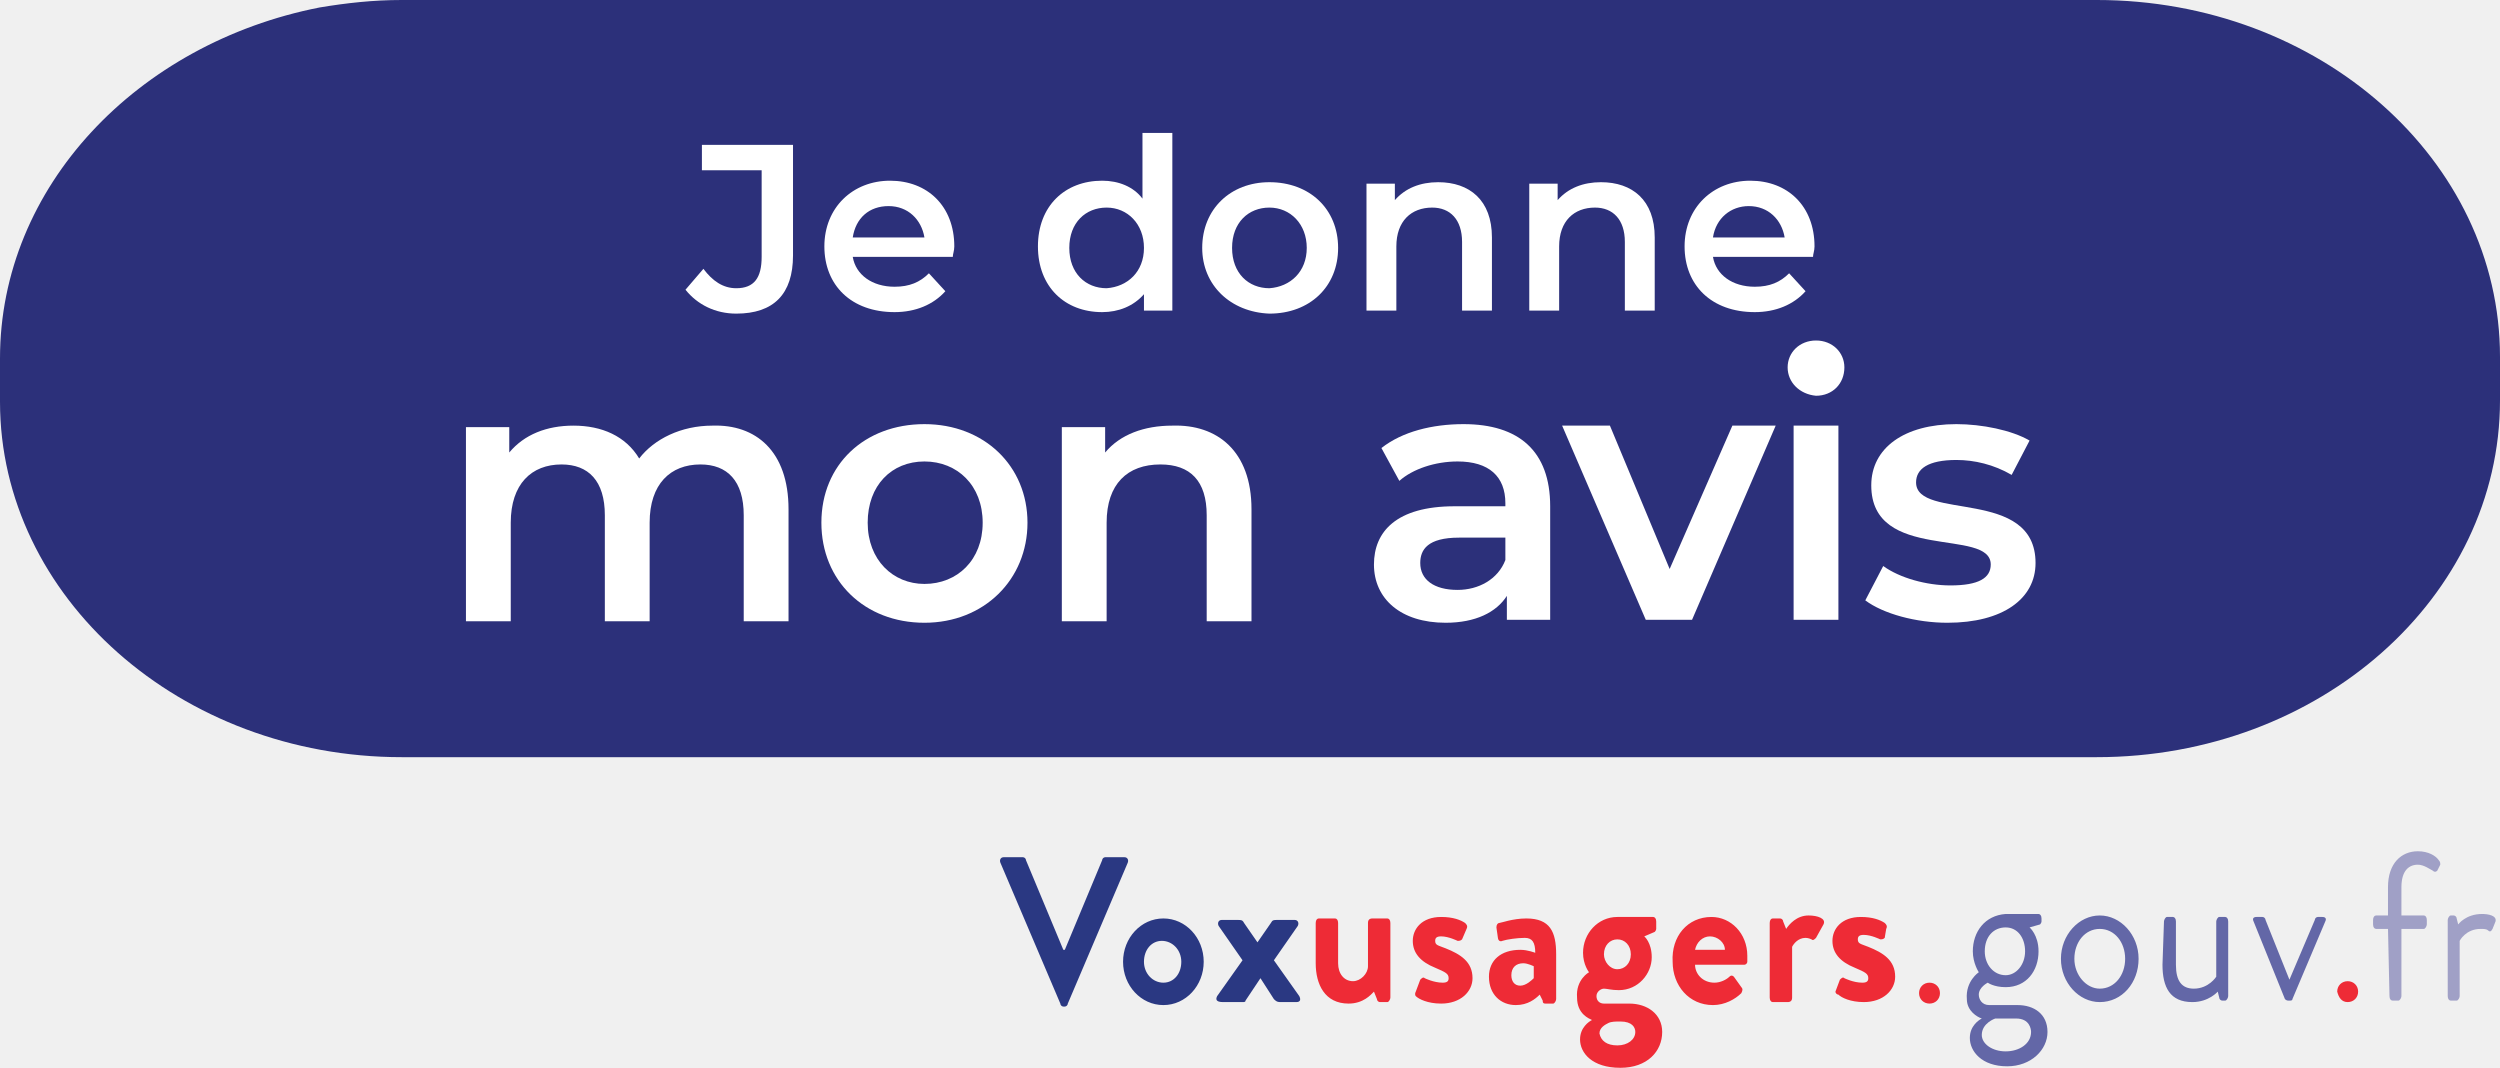
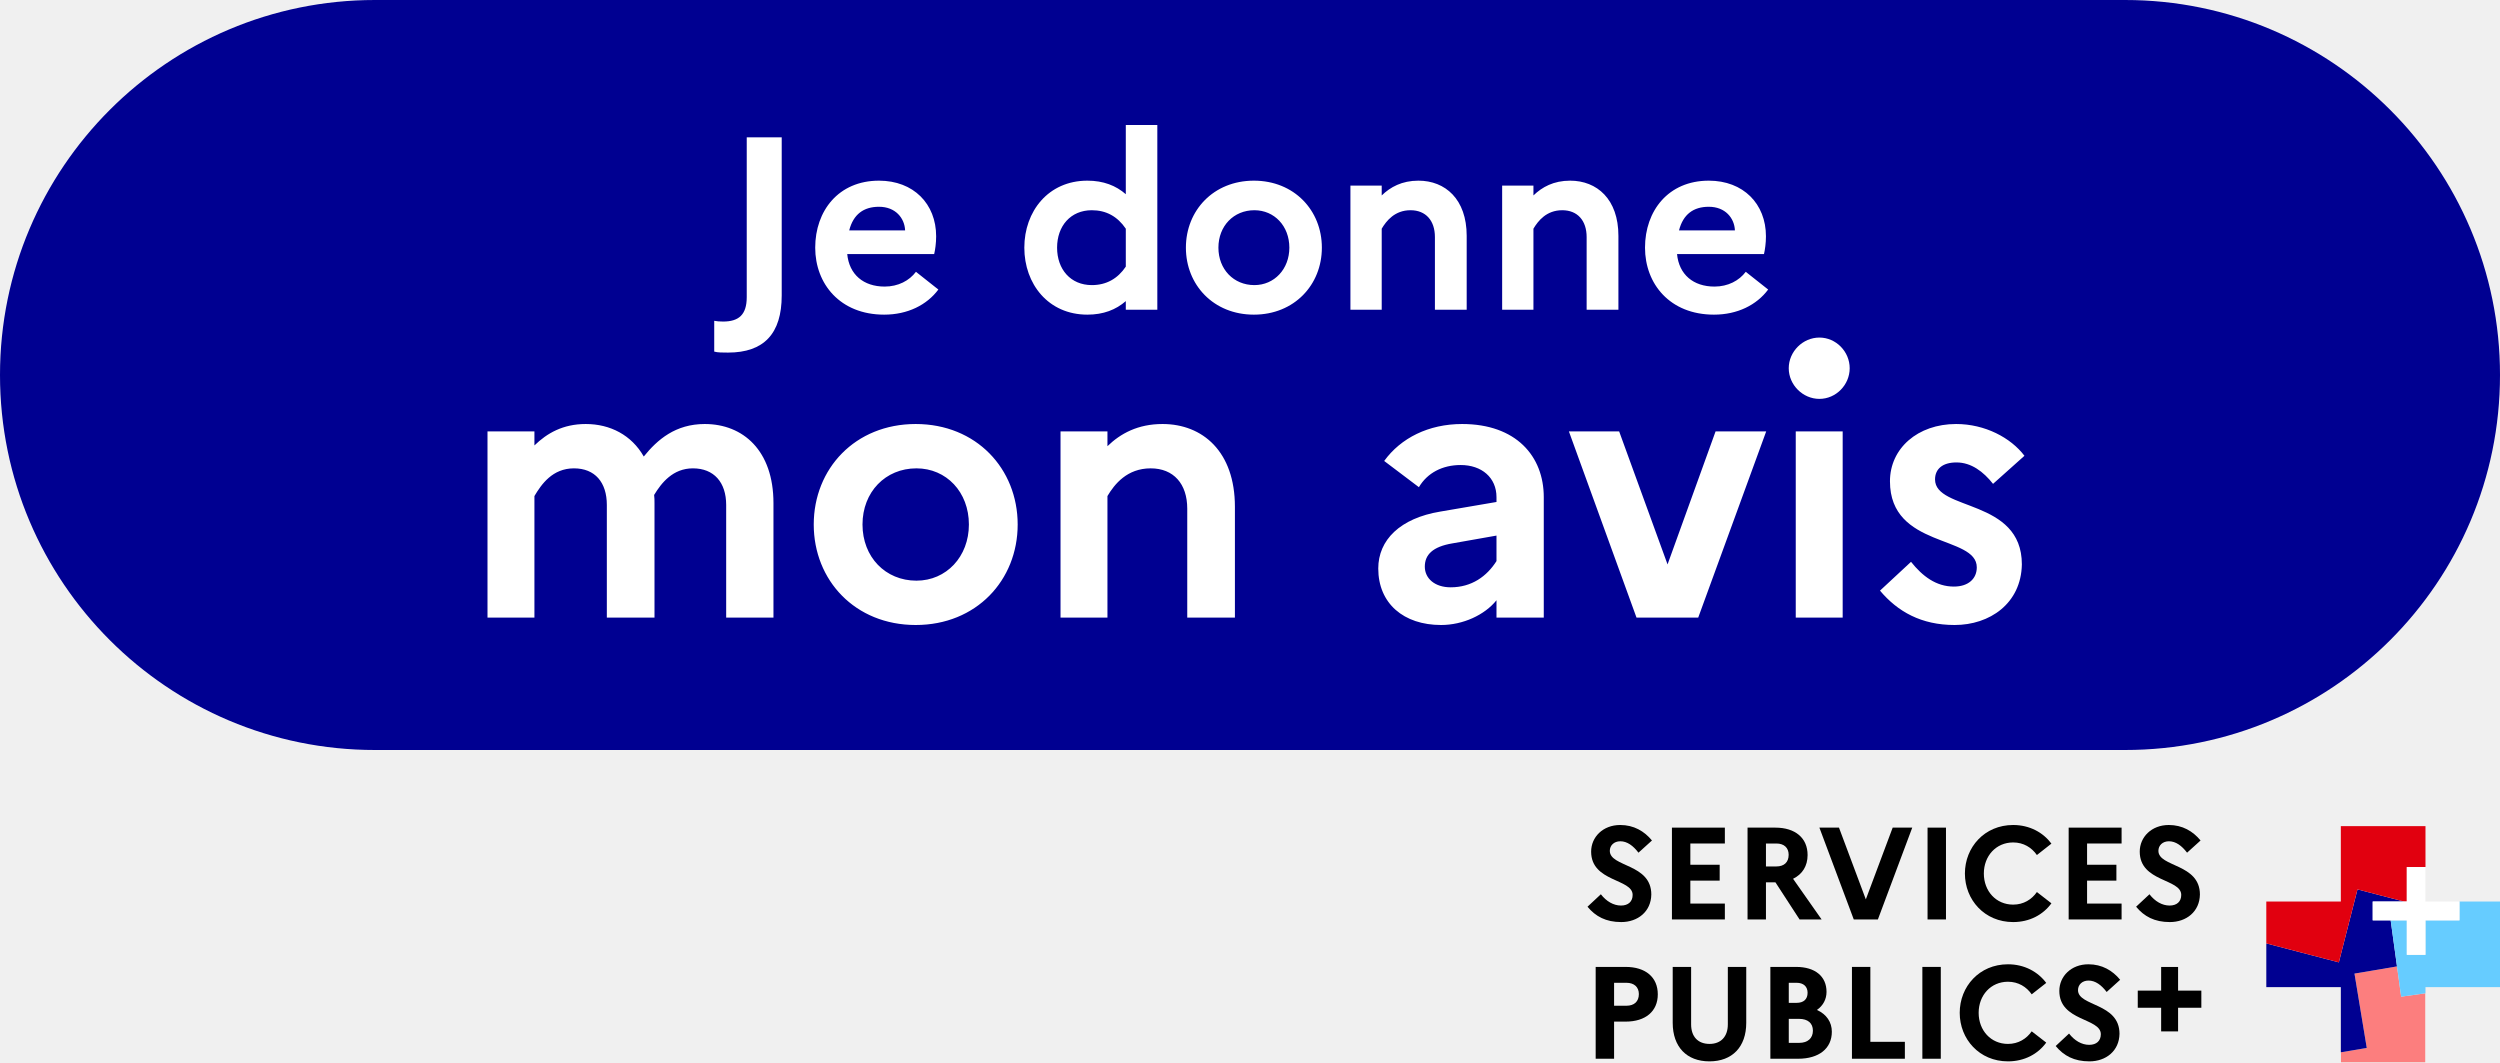
- <svg xmlns="http://www.w3.org/2000/svg" version="1.1" id="Calque_1" x="0px" y="0px" viewBox="0 0 200 85.424" xml:space="preserve" width="200" height="85.424">
-   <defs id="defs59" />
-   <style type="text/css" id="style2">
- 	.st0{fill:#A0A0C6;}
- 	.st1{fill:#EE2B36;}
- 	.st2{fill:#6367A7;}
- 	.st3{fill:#2A3882;}
- 	.st4{fill:#2C307A;}
- 	.st5{fill:#FFFFFF;}
- </style>
-   <g id="g54" transform="matrix(1.194743,0,0,1.194743,-5.734767,-21.74433)" style="stroke-width:0.837">
-     <g id="g16" style="stroke-width:0.837">
-       <path class="st0" d="m 164.7,80.4 h -0.8 c -0.1,0 -0.2,-0.1 -0.2,-0.3 v -0.3 c 0,-0.2 0.1,-0.3 0.2,-0.3 h 0.8 v -1.9 c 0,-1.6 0.9,-2.4 2,-2.4 0.7,0 1.2,0.3 1.4,0.6 0.1,0.1 0.1,0.2 0.1,0.3 l -0.2,0.4 c -0.1,0.1 -0.2,0.1 -0.3,0 -0.2,-0.1 -0.6,-0.4 -1,-0.4 -0.6,0 -1.1,0.4 -1.1,1.5 v 1.9 h 1.5 c 0.1,0 0.2,0.1 0.2,0.3 v 0.3 c 0,0.1 -0.1,0.3 -0.2,0.3 h -1.5 v 4.5 c 0,0.1 -0.1,0.3 -0.2,0.3 H 165 c -0.1,0 -0.2,-0.1 -0.2,-0.3 l -0.1,-4.5 m 4,-0.6 c 0,-0.1 0.1,-0.3 0.2,-0.3 h 0.2 c 0.1,0 0.2,0.1 0.2,0.2 l 0.1,0.4 c 0,0 0.5,-0.7 1.6,-0.7 0.4,0 1,0.1 0.9,0.5 l -0.2,0.5 c -0.1,0.2 -0.2,0.2 -0.3,0.1 -0.1,-0.1 -0.3,-0.1 -0.5,-0.1 -1,0 -1.4,0.8 -1.4,0.8 v 3.7 c 0,0.1 -0.1,0.3 -0.2,0.3 h -0.4 c -0.1,0 -0.2,-0.1 -0.2,-0.3 v -5.1" id="path6" style="fill:#a0a0c6;stroke-width:0.837" />
-       <path class="st1" d="m 134,85.4 c 0.4,0 0.7,-0.3 0.7,-0.7 0,-0.4 -0.3,-0.7 -0.7,-0.7 -0.4,0 -0.7,0.3 -0.7,0.7 0,0.4 0.3,0.7 0.7,0.7 m 28,-0.1 c 0.4,0 0.7,-0.3 0.7,-0.7 0,-0.4 -0.3,-0.7 -0.7,-0.7 -0.4,0 -0.7,0.3 -0.7,0.7 0.1,0.4 0.3,0.7 0.7,0.7" id="path8" style="fill:#ee2b36;stroke-width:0.837" />
-       <path class="st2" d="m 140.4,81.9 c 0,-0.9 -0.5,-1.6 -1.3,-1.6 -0.8,0 -1.4,0.6 -1.4,1.6 0,0.9 0.6,1.6 1.4,1.6 0.7,0 1.3,-0.7 1.3,-1.6 z m -1.3,6.7 c 0.9,0 1.7,-0.5 1.7,-1.3 0,-0.2 -0.1,-0.9 -1,-0.9 h -1.4 c 0,0 -0.9,0.3 -0.9,1.1 0,0.6 0.7,1.1 1.6,1.1 z m -1.8,-5.3 c 0,0 -0.4,-0.6 -0.4,-1.4 0,-1.3 0.8,-2.4 2.2,-2.5 h 2.2 c 0.1,0 0.2,0.1 0.2,0.3 v 0.2 c 0,0.1 -0.1,0.2 -0.1,0.2 l -0.7,0.2 c 0,0 0.6,0.5 0.6,1.6 0,1.3 -0.8,2.4 -2.2,2.4 -0.8,0 -1.2,-0.3 -1.2,-0.3 0,0 -0.6,0.3 -0.6,0.8 0,0.3 0.2,0.7 0.7,0.7 h 1.9 c 1.1,0 2,0.6 2,1.8 0,1.2 -1.1,2.3 -2.7,2.3 -1.7,0 -2.5,-1 -2.5,-1.9 0,-0.8 0.6,-1.2 0.8,-1.3 v 0 c -0.3,-0.1 -1,-0.5 -1,-1.3 -0.1,-1.2 0.8,-1.8 0.8,-1.8 m 8.1,1.1 c 1,0 1.7,-0.9 1.7,-2 0,-1.1 -0.7,-2 -1.7,-2 -1,0 -1.7,0.9 -1.7,2 0,1.1 0.8,2 1.7,2 z m 0,-4.9 c 1.4,0 2.6,1.3 2.6,2.9 0,1.6 -1.1,2.9 -2.6,2.9 -1.4,0 -2.6,-1.3 -2.6,-2.9 0,-1.6 1.2,-2.9 2.6,-2.9 m 4.3,0.4 c 0,-0.1 0.1,-0.3 0.2,-0.3 h 0.4 c 0.1,0 0.2,0.1 0.2,0.3 v 2.9 c 0,1.1 0.4,1.6 1.2,1.6 1,0 1.5,-0.8 1.5,-0.8 v -3.7 c 0,-0.1 0.1,-0.3 0.2,-0.3 h 0.4 c 0.1,0 0.2,0.1 0.2,0.3 v 5 c 0,0.1 -0.1,0.3 -0.2,0.3 h -0.2 c -0.1,0 -0.2,-0.1 -0.2,-0.2 l -0.1,-0.4 c 0,0 -0.6,0.7 -1.7,0.7 -1.5,0 -2,-1 -2,-2.5 l 0.1,-2.9 m 6,0 c -0.1,-0.2 0,-0.3 0.2,-0.3 h 0.4 c 0.1,0 0.2,0.1 0.2,0.2 l 1.6,4 v 0 l 1.7,-4 c 0,-0.1 0.1,-0.2 0.2,-0.2 h 0.3 c 0.2,0 0.3,0.1 0.2,0.3 l -2.2,5.2 c 0,0.1 -0.1,0.1 -0.2,0.1 H 158 c -0.1,0 -0.2,-0.1 -0.2,-0.1 l -2.1,-5.2" id="path10" style="fill:#6367a7;stroke-width:0.837" />
-       <path class="st3" d="m 71.8,76 c -0.1,-0.2 0,-0.4 0.2,-0.4 h 1.3 c 0.1,0 0.2,0.1 0.2,0.2 l 2.5,6 h 0.1 l 2.5,-6 c 0,-0.1 0.1,-0.2 0.2,-0.2 h 1.3 c 0.2,0 0.3,0.2 0.2,0.4 l -4,9.4 c 0,0.1 -0.1,0.2 -0.2,0.2 H 76 c -0.1,0 -0.2,-0.1 -0.2,-0.2 l -4,-9.4 m 10.9,8 c 0.7,0 1.2,-0.6 1.2,-1.4 0,-0.8 -0.6,-1.4 -1.3,-1.4 -0.7,0 -1.2,0.6 -1.2,1.4 0,0.8 0.6,1.4 1.3,1.4 z m 0,-4.3 c 1.5,0 2.7,1.3 2.7,2.9 0,1.6 -1.2,2.9 -2.7,2.9 -1.5,0 -2.7,-1.3 -2.7,-2.9 0,-1.6 1.2,-2.9 2.7,-2.9 m 3.6,5.2 1.7,-2.4 -1.6,-2.3 c -0.1,-0.2 0,-0.4 0.2,-0.4 h 1.1 c 0.2,0 0.3,0 0.4,0.2 l 0.9,1.3 v 0 L 89.9,80 c 0.1,-0.2 0.2,-0.2 0.4,-0.2 h 1.2 c 0.2,0 0.3,0.2 0.2,0.4 l -1.6,2.3 1.7,2.4 c 0.1,0.2 0.1,0.4 -0.2,0.4 h -1.1 c -0.2,0 -0.3,-0.1 -0.4,-0.2 l -0.9,-1.4 v 0 l -1,1.5 c 0,0.1 -0.1,0.1 -0.2,0.1 h -1.3 c -0.5,0 -0.5,-0.2 -0.4,-0.4" id="path12" style="fill:#2a3882;stroke-width:0.837" />
-       <path class="st1" d="m 92.9,80 c 0,-0.2 0.1,-0.3 0.2,-0.3 h 1.1 c 0.1,0 0.2,0.1 0.2,0.3 v 2.7 c 0,0.7 0.4,1.2 1,1.2 0.5,0 1,-0.5 1,-1 V 80 c 0,-0.2 0.1,-0.3 0.3,-0.3 h 1 c 0.1,0 0.2,0.1 0.2,0.3 v 5 c 0,0.1 -0.1,0.3 -0.2,0.3 H 97.2 C 97.1,85.3 97,85.2 97,85.1 l -0.2,-0.5 c -0.2,0.2 -0.7,0.8 -1.7,0.8 -1.6,0 -2.2,-1.3 -2.2,-2.7 V 80 m 6.7,4.6 0.3,-0.8 c 0.1,-0.1 0.2,-0.2 0.3,-0.1 0,0 0.6,0.3 1.2,0.3 0.3,0 0.4,-0.1 0.4,-0.3 0,-0.3 -0.2,-0.4 -0.9,-0.7 -1,-0.4 -1.5,-1 -1.5,-1.8 0,-0.8 0.6,-1.6 1.9,-1.6 0.8,0 1.3,0.2 1.6,0.4 0.1,0.1 0.2,0.2 0.1,0.4 l -0.3,0.7 c -0.1,0.1 -0.2,0.1 -0.3,0.1 0,0 -0.6,-0.3 -1.1,-0.3 -0.3,0 -0.4,0.1 -0.4,0.3 0,0.3 0.2,0.3 0.7,0.5 1,0.4 1.8,0.9 1.8,2 0,0.9 -0.8,1.7 -2.1,1.7 -0.9,0 -1.5,-0.3 -1.7,-0.5 0,0 -0.1,-0.1 0,-0.3 m 7,-0.4 c 0.4,0 0.8,-0.4 0.9,-0.5 v -0.8 c 0,0 -0.4,-0.2 -0.7,-0.2 -0.5,0 -0.8,0.3 -0.8,0.8 0,0.4 0.2,0.7 0.6,0.7 z m 0,-2.4 c 0.5,0 1,0.2 1,0.2 0,-0.7 -0.2,-1 -0.7,-1 -0.5,0 -1.2,0.1 -1.5,0.2 -0.2,0.1 -0.3,-0.1 -0.3,-0.2 L 105,80.3 c 0,-0.2 0.1,-0.3 0.2,-0.3 0.1,0 0.9,-0.3 1.8,-0.3 1.6,0 2,0.9 2,2.4 v 3 c 0,0.1 -0.1,0.3 -0.2,0.3 h -0.5 c -0.1,0 -0.2,0 -0.2,-0.2 l -0.2,-0.4 c -0.3,0.3 -0.8,0.7 -1.6,0.7 -1,0 -1.8,-0.7 -1.8,-1.9 0,-1.1 0.8,-1.8 2.1,-1.8 m 6.5,1.3 c 0.5,0 0.9,-0.4 0.9,-1 0,-0.6 -0.4,-1 -0.9,-1 -0.5,0 -0.9,0.4 -0.9,1 0,0.5 0.4,1 0.9,1 z m 0,5.1 c 0.7,0 1.2,-0.4 1.2,-0.9 0,-0.3 -0.2,-0.7 -1,-0.7 -0.3,0 -0.6,0 -0.8,0.1 -0.2,0.1 -0.6,0.3 -0.6,0.7 0.1,0.5 0.5,0.8 1.2,0.8 z m -1.9,-4.9 c 0,0 -0.4,-0.5 -0.4,-1.3 0,-1.3 1,-2.4 2.3,-2.4 h 2.4 c 0.1,0 0.2,0.1 0.2,0.3 v 0.5 c 0,0.1 -0.1,0.2 -0.1,0.2 l -0.7,0.3 c 0,0 0.5,0.4 0.5,1.4 0,1.1 -0.9,2.2 -2.2,2.2 -0.5,0 -0.8,-0.1 -1,-0.1 -0.2,0 -0.5,0.2 -0.5,0.5 0,0.3 0.2,0.5 0.5,0.5 h 1.7 c 1.2,0 2.2,0.7 2.2,1.9 0,1.3 -1,2.4 -2.8,2.4 -1.9,0 -2.7,-1 -2.7,-1.9 0,-0.8 0.6,-1.2 0.8,-1.3 v 0 c -0.2,-0.1 -1,-0.4 -1,-1.5 -0.1,-1.2 0.8,-1.7 0.8,-1.7 m 9.1,-1.5 c 0,-0.5 -0.5,-0.9 -1,-0.9 -0.5,0 -0.9,0.4 -1,0.9 z m -0.9,-2.2 c 1.3,0 2.4,1.1 2.4,2.6 0,0.1 0,0.3 0,0.4 0,0.1 -0.1,0.2 -0.2,0.2 h -3.3 c 0,0.6 0.5,1.2 1.3,1.2 0.4,0 0.8,-0.2 1,-0.4 0.1,-0.1 0.2,-0.1 0.3,0 l 0.5,0.7 c 0.1,0.1 0.1,0.2 0,0.4 -0.4,0.4 -1.1,0.8 -1.9,0.8 -1.6,0 -2.7,-1.3 -2.7,-2.9 -0.1,-1.7 1,-3 2.6,-3 m 3.9,0.4 c 0,-0.2 0.1,-0.3 0.2,-0.3 h 0.5 c 0.1,0 0.2,0.1 0.2,0.2 l 0.2,0.5 c 0.2,-0.3 0.7,-0.9 1.5,-0.9 0.6,0 1.2,0.2 1,0.6 l -0.5,0.9 c -0.1,0.1 -0.2,0.2 -0.3,0.1 0,0 -0.2,-0.1 -0.4,-0.1 -0.5,0 -0.8,0.4 -0.9,0.6 V 85 c 0,0.2 -0.1,0.3 -0.3,0.3 h -1 c -0.1,0 -0.2,-0.1 -0.2,-0.3 v -5 m 4.4,4.6 0.3,-0.8 c 0.1,-0.1 0.2,-0.2 0.3,-0.1 0,0 0.6,0.3 1.2,0.3 0.3,0 0.4,-0.1 0.4,-0.3 0,-0.3 -0.2,-0.4 -0.9,-0.7 -1,-0.4 -1.5,-1 -1.5,-1.8 0,-0.8 0.6,-1.6 1.9,-1.6 0.8,0 1.3,0.2 1.6,0.4 0.1,0.1 0.2,0.2 0.1,0.4 L 131,81 c -0.1,0.1 -0.2,0.1 -0.3,0.1 0,0 -0.6,-0.3 -1.1,-0.3 -0.3,0 -0.4,0.1 -0.4,0.3 0,0.3 0.2,0.3 0.7,0.5 1,0.4 1.8,0.9 1.8,2 0,0.9 -0.8,1.7 -2.1,1.7 -0.9,0 -1.5,-0.3 -1.7,-0.5 -0.1,0 -0.2,-0.1 -0.2,-0.2" id="path14" style="fill:#ee2b36;stroke-width:0.837" />
-     </g>
-     <path class="st4" d="m 31.7,68.9 h 113.5 c 14.9,0 27,-10.7 27,-23.9 v -2.9 c 0,-13.2 -12.1,-23.9 -27,-23.9 H 35.9 31.7 c -1.9,0 -3.7,0.2 -5.5,0.5 C 14,21.1 4.8,30.7 4.8,42.2 v 2.9 c 0,13.1 12.1,23.8 26.9,23.8 z" id="path18" style="fill:#2c307a;stroke-width:0.837" />
-     <g id="g52" style="stroke-width:0.837">
-       <g id="g34" style="stroke-width:0.837">
-         <path class="st5" d="m 50.7,37.6 1.2,-1.4 c 0.6,0.8 1.3,1.3 2.2,1.3 1.2,0 1.7,-0.7 1.7,-2.1 v -5.8 h -4 v -1.7 h 6.1 v 7.4 c 0,2.6 -1.3,3.9 -3.8,3.9 -1.4,0 -2.6,-0.6 -3.4,-1.6 z" id="path20" style="fill:#ffffff;stroke-width:0.837" />
-         <path class="st5" d="m 68.6,35.4 h -6.7 c 0.2,1.2 1.3,2 2.8,2 1,0 1.7,-0.3 2.3,-0.9 l 1.1,1.2 c -0.8,0.9 -2,1.4 -3.4,1.4 -2.9,0 -4.7,-1.8 -4.7,-4.4 0,-2.6 1.9,-4.4 4.4,-4.4 2.5,0 4.3,1.7 4.3,4.4 0,0.3 -0.1,0.5 -0.1,0.7 z m -6.7,-1.3 h 4.8 C 66.5,32.9 65.6,32 64.3,32 63,32 62.1,32.8 61.9,34.1 Z" id="path22" style="fill:#ffffff;stroke-width:0.837" />
-         <path class="st5" d="M 83.3,27.2 V 39 h -1.9 v -1.1 c -0.7,0.8 -1.7,1.2 -2.8,1.2 -2.5,0 -4.3,-1.7 -4.3,-4.4 0,-2.7 1.8,-4.4 4.3,-4.4 1.1,0 2.1,0.4 2.7,1.2 v -4.4 h 2 z m -1.9,7.6 c 0,-1.6 -1.1,-2.7 -2.5,-2.7 -1.4,0 -2.5,1 -2.5,2.7 0,1.7 1.1,2.7 2.5,2.7 1.4,-0.1 2.5,-1.1 2.5,-2.7 z" id="path24" style="fill:#ffffff;stroke-width:0.837" />
-         <path class="st5" d="m 85.3,34.8 c 0,-2.6 1.9,-4.4 4.5,-4.4 2.7,0 4.6,1.8 4.6,4.4 0,2.6 -1.9,4.4 -4.6,4.4 -2.6,-0.1 -4.5,-1.9 -4.5,-4.4 z m 7,0 c 0,-1.6 -1.1,-2.7 -2.5,-2.7 -1.4,0 -2.5,1 -2.5,2.7 0,1.7 1.1,2.7 2.5,2.7 1.4,-0.1 2.5,-1.1 2.5,-2.7 z" id="path26" style="fill:#ffffff;stroke-width:0.837" />
-         <path class="st5" d="M 104.7,34.1 V 39 h -2 v -4.6 c 0,-1.5 -0.8,-2.3 -2,-2.3 -1.4,0 -2.4,0.9 -2.4,2.6 V 39 h -2 v -8.5 h 1.9 v 1.1 c 0.7,-0.8 1.7,-1.2 2.9,-1.2 2.1,0 3.6,1.2 3.6,3.7 z" id="path28" style="fill:#ffffff;stroke-width:0.837" />
-         <path class="st5" d="M 115.6,34.1 V 39 h -2 v -4.6 c 0,-1.5 -0.8,-2.3 -2,-2.3 -1.4,0 -2.4,0.9 -2.4,2.6 V 39 h -2 v -8.5 h 1.9 v 1.1 c 0.7,-0.8 1.7,-1.2 2.9,-1.2 2.1,0 3.6,1.2 3.6,3.7 z" id="path30" style="fill:#ffffff;stroke-width:0.837" />
-         <path class="st5" d="m 126.2,35.4 h -6.7 c 0.2,1.2 1.3,2 2.8,2 1,0 1.7,-0.3 2.3,-0.9 l 1.1,1.2 c -0.8,0.9 -2,1.4 -3.4,1.4 -2.9,0 -4.7,-1.8 -4.7,-4.4 0,-2.6 1.9,-4.4 4.4,-4.4 2.5,0 4.3,1.7 4.3,4.4 0,0.3 -0.1,0.5 -0.1,0.7 z m -6.7,-1.3 h 4.8 c -0.2,-1.2 -1.1,-2.1 -2.4,-2.1 -1.2,0 -2.2,0.8 -2.4,2.1 z" id="path32" style="fill:#ffffff;stroke-width:0.837" />
+ <svg xmlns="http://www.w3.org/2000/svg" xmlns:xlink="http://www.w3.org/1999/xlink" width="200px" height="85px" viewBox="0 0 200 85" version="1.1">
+   <defs>
+     <polygon id="path-1" points="0 7.687 6.771 7.687 6.771 -6.92542108e-15 0 -6.92542108e-15" />
+   </defs>
+   <g id="V1a" stroke="none" stroke-width="1" fill="none" fill-rule="evenodd">
+     <g id="Group">
+       <rect id="Rectangle" fill="#000091" x="0" y="0" width="200" height="60" rx="30" />
+       <g id="jmda" transform="translate(39, 10)" fill="#FFFFFF" fill-rule="nonzero">
+         <path d="M3.754,39.409 L3.754,29.685 C4.315,28.739 5.202,27.468 6.916,27.468 C8.601,27.468 9.547,28.591 9.547,30.394 L9.547,39.409 L13.36,39.409 L13.36,30.246 C13.36,30.039 13.36,29.803 13.33,29.596 C13.921,28.621 14.837,27.468 16.433,27.468 C18.118,27.468 19.094,28.591 19.094,30.394 L19.094,39.409 L22.877,39.409 L22.877,30.246 C22.877,26.049 20.453,23.921 17.379,23.921 C15.044,23.921 13.596,25.163 12.502,26.522 C11.527,24.808 9.813,23.921 7.862,23.921 C6.03,23.921 4.759,24.66 3.754,25.635 L3.754,24.512 L0,24.512 L0,39.409 L3.754,39.409 Z M34.256,40 C39.103,40 42.414,36.424 42.414,31.961 C42.414,27.498 39.103,23.921 34.256,23.921 C29.409,23.921 26.099,27.498 26.099,31.961 C26.099,36.424 29.409,40 34.256,40 Z M34.315,36.453 C31.833,36.453 30,34.562 30,31.961 C30,29.36 31.833,27.468 34.315,27.468 C36.709,27.468 38.512,29.36 38.512,31.961 C38.512,34.532 36.709,36.453 34.315,36.453 Z M49.596,39.409 L49.596,29.685 C50.158,28.739 51.163,27.468 53.054,27.468 C54.887,27.468 55.98,28.709 55.98,30.69 L55.98,39.409 L59.793,39.409 L59.793,30.542 C59.793,26.138 57.222,23.921 54,23.921 C52.02,23.921 50.631,24.69 49.596,25.695 L49.596,24.512 L45.842,24.512 L45.842,39.409 L49.596,39.409 Z M76.286,40 C78.03,40 79.773,39.202 80.719,38.02 L80.719,39.409 L84.502,39.409 L84.502,29.773 C84.502,26.493 82.286,23.921 77.97,23.921 C75.281,23.921 73.064,25.044 71.734,26.877 L74.512,28.975 C75.192,27.823 76.404,27.202 77.852,27.202 C79.537,27.202 80.719,28.207 80.719,29.773 L80.719,30.158 L76.227,30.926 C73.005,31.458 71.261,33.202 71.261,35.478 C71.261,38.286 73.3,40 76.286,40 Z M77.054,36.985 C75.783,36.985 74.985,36.276 74.985,35.33 C74.985,34.384 75.606,33.734 77.202,33.468 L80.719,32.847 L80.719,34.887 C79.951,36.099 78.739,36.985 77.054,36.985 Z M96.857,39.409 L102.296,24.512 L98.246,24.512 L94.404,35.153 L90.532,24.512 L86.512,24.512 L91.921,39.409 L96.857,39.409 Z M106.552,21.911 C107.882,21.911 108.975,20.788 108.975,19.458 C108.975,18.128 107.882,17.005 106.552,17.005 C105.222,17.005 104.099,18.128 104.099,19.458 C104.099,20.788 105.222,21.911 106.552,21.911 Z M108.414,39.409 L108.414,24.512 L104.66,24.512 L104.66,39.409 L108.414,39.409 Z M117.369,40 C120.177,40 122.69,38.286 122.749,35.153 C122.749,29.862 115.803,30.897 115.803,28.355 C115.803,27.527 116.394,26.995 117.517,26.995 C118.7,26.995 119.675,27.734 120.443,28.709 L122.956,26.463 C121.862,25.015 119.793,23.921 117.488,23.921 C114.414,23.921 112.197,25.872 112.197,28.502 C112.197,33.882 119.143,32.788 119.143,35.389 C119.143,36.276 118.493,36.926 117.31,36.926 C115.892,36.926 114.798,36.099 113.882,34.946 L111.399,37.251 C112.818,38.936 114.709,40 117.369,40 Z" id="Jedonnemonavis" />
+         <path d="M19.241,18.207 C22.118,18.207 23.537,16.69 23.537,13.635 L23.537,0.985 L20.739,0.985 L20.739,13.773 C20.739,15.192 20.089,15.724 18.847,15.724 C18.571,15.724 18.335,15.704 18.138,15.665 L18.138,18.128 C18.414,18.207 18.788,18.207 19.241,18.207 Z M31.734,15.172 C33.606,15.172 35.143,14.404 36.069,13.163 L34.276,11.744 C33.744,12.453 32.857,12.926 31.773,12.926 C30.079,12.926 28.936,11.961 28.778,10.325 L35.734,10.325 C35.813,9.99 35.892,9.458 35.892,8.906 C35.892,6.305 34.079,4.453 31.32,4.453 C28.069,4.453 26.217,6.877 26.217,9.813 C26.217,12.709 28.207,15.172 31.734,15.172 Z M33.409,8.433 L28.936,8.433 C29.271,7.133 30.099,6.542 31.32,6.542 C32.64,6.542 33.369,7.448 33.409,8.433 Z M47.99,15.172 C49.271,15.172 50.276,14.778 51.064,14.089 L51.064,14.778 L53.586,14.778 L53.586,0 L51.064,0 L51.064,5.537 C50.276,4.847 49.271,4.453 47.99,4.453 C44.857,4.453 42.946,6.916 42.946,9.813 C42.946,12.709 44.857,15.172 47.99,15.172 Z M48.345,12.808 C46.65,12.808 45.567,11.547 45.567,9.813 C45.567,8.079 46.65,6.818 48.345,6.818 C49.488,6.818 50.394,7.31 51.064,8.296 L51.064,11.33 C50.414,12.296 49.507,12.808 48.345,12.808 Z M61.31,15.172 C64.542,15.172 66.749,12.788 66.749,9.813 C66.749,6.837 64.542,4.453 61.31,4.453 C58.079,4.453 55.872,6.837 55.872,9.813 C55.872,12.788 58.079,15.172 61.31,15.172 Z M61.35,12.808 C59.695,12.808 58.473,11.547 58.473,9.813 C58.473,8.079 59.695,6.818 61.35,6.818 C62.946,6.818 64.148,8.079 64.148,9.813 C64.148,11.527 62.946,12.808 61.35,12.808 Z M71.537,14.778 L71.537,8.296 C71.911,7.665 72.581,6.818 73.842,6.818 C75.064,6.818 75.793,7.645 75.793,8.966 L75.793,14.778 L78.335,14.778 L78.335,8.867 C78.335,5.931 76.621,4.453 74.473,4.453 C73.153,4.453 72.227,4.966 71.537,5.635 L71.537,4.847 L69.034,4.847 L69.034,14.778 L71.537,14.778 Z M83.675,14.778 L83.675,8.296 C84.049,7.665 84.719,6.818 85.98,6.818 C87.202,6.818 87.931,7.645 87.931,8.966 L87.931,14.778 L90.473,14.778 L90.473,8.867 C90.473,5.931 88.759,4.453 86.611,4.453 C85.291,4.453 84.365,4.966 83.675,5.635 L83.675,4.847 L81.172,4.847 L81.172,14.778 L83.675,14.778 Z M98.118,15.172 C99.99,15.172 101.527,14.404 102.453,13.163 L100.66,11.744 C100.128,12.453 99.241,12.926 98.158,12.926 C96.463,12.926 95.32,11.961 95.163,10.325 L102.118,10.325 C102.197,9.99 102.276,9.458 102.276,8.906 C102.276,6.305 100.463,4.453 97.704,4.453 C94.453,4.453 92.601,6.877 92.601,9.813 C92.601,12.709 94.591,15.172 98.118,15.172 Z M99.793,8.433 L95.32,8.433 C95.655,7.133 96.483,6.542 97.704,6.542 C99.025,6.542 99.754,7.448 99.793,8.433 Z" id="Jedonnemonavis-Copy" />
      </g>
-       <g id="g50" style="stroke-width:0.837">
-         <path class="st5" d="m 57.6,52.3 v 7.5 h -3 v -7.1 c 0,-2.3 -1.1,-3.4 -2.9,-3.4 -2,0 -3.4,1.3 -3.4,3.9 v 6.6 h -3 v -7.1 c 0,-2.3 -1.1,-3.4 -2.9,-3.4 -2,0 -3.4,1.3 -3.4,3.9 v 6.6 h -3 v -13 h 2.9 v 1.7 c 1,-1.2 2.5,-1.8 4.3,-1.8 1.9,0 3.5,0.7 4.4,2.2 1,-1.3 2.8,-2.2 4.9,-2.2 2.9,-0.1 5.1,1.7 5.1,5.6 z" id="path36" style="fill:#ffffff;stroke-width:0.837" />
-         <path class="st5" d="m 59.8,53.2 c 0,-3.9 2.9,-6.6 6.9,-6.6 4,0 6.9,2.8 6.9,6.6 0,3.8 -2.9,6.7 -6.9,6.7 -4,0 -6.9,-2.8 -6.9,-6.7 z m 10.8,0 c 0,-2.5 -1.7,-4.1 -3.9,-4.1 -2.2,0 -3.8,1.6 -3.8,4.1 0,2.5 1.7,4.1 3.8,4.1 2.2,0 3.9,-1.6 3.9,-4.1 z" id="path38" style="fill:#ffffff;stroke-width:0.837" />
-         <path class="st5" d="m 88.6,52.3 v 7.5 h -3 v -7.1 c 0,-2.3 -1.1,-3.4 -3.1,-3.4 -2.2,0 -3.6,1.3 -3.6,3.9 v 6.6 h -3 v -13 h 2.9 v 1.7 c 1,-1.2 2.6,-1.8 4.5,-1.8 3,-0.1 5.3,1.7 5.3,5.6 z" id="path40" style="fill:#ffffff;stroke-width:0.837" />
-         <path class="st5" d="m 108.6,52.1 v 7.6 h -2.9 v -1.6 c -0.7,1.1 -2.1,1.8 -4.1,1.8 -3,0 -4.8,-1.6 -4.8,-3.9 0,-2.2 1.5,-3.9 5.4,-3.9 h 3.4 v -0.2 c 0,-1.8 -1.1,-2.8 -3.2,-2.8 -1.5,0 -3,0.5 -3.9,1.3 l -1.2,-2.2 c 1.4,-1.1 3.4,-1.6 5.5,-1.6 3.7,0 5.8,1.8 5.8,5.5 z m -3,3.6 v -1.5 h -3.1 c -2.1,0 -2.6,0.8 -2.6,1.7 0,1.1 0.9,1.8 2.5,1.8 1.4,0 2.7,-0.7 3.2,-2 z" id="path42" style="fill:#ffffff;stroke-width:0.837" />
-         <path class="st5" d="m 123.7,46.7 -5.6,13 H 115 l -5.6,-13 h 3.2 l 4,9.6 4.2,-9.6 z" id="path44" style="fill:#ffffff;stroke-width:0.837" />
-         <path class="st5" d="m 124.5,42.8 c 0,-1 0.8,-1.8 1.9,-1.8 1.1,0 1.9,0.8 1.9,1.8 0,1.1 -0.8,1.9 -1.9,1.9 -1.1,-0.1 -1.9,-0.9 -1.9,-1.9 z m 0.4,3.9 h 3 v 13 h -3 z" id="path46" style="fill:#ffffff;stroke-width:0.837" />
-         <path class="st5" d="m 129.7,58.4 1.2,-2.3 c 1.1,0.8 2.9,1.3 4.5,1.3 1.9,0 2.7,-0.5 2.7,-1.4 0,-2.5 -8,-0.1 -8,-5.3 0,-2.5 2.2,-4.1 5.7,-4.1 1.7,0 3.7,0.4 4.9,1.1 l -1.2,2.3 c -1.2,-0.7 -2.5,-1 -3.7,-1 -1.9,0 -2.7,0.6 -2.7,1.5 0,2.6 8,0.3 8,5.4 0,2.4 -2.2,4 -5.9,4 -2.1,0 -4.3,-0.6 -5.5,-1.5 z" id="path48" style="fill:#ffffff;stroke-width:0.837" />
+       <g id="services-plus" transform="translate(127, 66)">
+         <g id="g10" transform="translate(36.5, 9.5) scale(-1, 1) rotate(-180) translate(-36.5, -9.5) translate(-0, -0)">
+           <g id="g12" transform="translate(60.26621, -0)">
+             <g id="g14-Clipped" transform="translate(0, -0)">
+               <g id="g14" transform="translate(0, -0)">
+                 <g id="g20" transform="translate(0, -0)">
+                   <g id="g34" transform="translate(0, -0)">
+                     <g id="g32-Clipped" transform="translate(0, -0)">
+                       <mask id="mask-2" fill="white">
+                         <use xlink:href="#path-1" />
+                       </mask>
+                       <g id="path24" />
+                       <g id="g32" mask="url(#mask-2)">
+                         <g transform="translate(0.000217, -0.000012)" id="g30">
+                           <g transform="translate(0, -0)">
+                             <polygon id="path28" fill="#FC7E7E" fill-rule="nonzero" points="4.493 7.687 1.091 7.113 2.074 1.166 0 0.815 0 0 6.772 0 6.772 5.54 4.825 5.266" />
+                           </g>
+                         </g>
+                       </g>
+                     </g>
+                   </g>
+                 </g>
+               </g>
+             </g>
+           </g>
+           <g id="g36" transform="translate(54.30455, 0.815077)" fill="#000091" fill-rule="nonzero">
+             <polygon id="path38" points="7.053 6.298 10.455 6.872 9.949 10.556 8.512 10.556 8.512 12.063 11.008 12.063 7.295 13.033 5.803 7.196 0 8.712 0 5.214 5.962 5.214 5.962 0 8.036 0.351" />
+           </g>
+           <g id="g40" transform="translate(54.30444, 8.010625)" fill="#E1000F" fill-rule="nonzero">
+             <polygon id="path42" points="11.244 7.63 12.734 7.63 12.734 10.897 5.962 10.897 5.962 4.867 0 4.867 0 1.517 5.803 0 7.295 5.838 11.008 4.867 11.244 4.867" />
+           </g>
+           <g id="g44" transform="translate(64.25348, 5.266159)" fill="#66CCFF" fill-rule="nonzero">
+             <polygon id="path46" points="2.785 3.343 1.295 3.343 1.295 6.105 0 6.105 0.506 2.421 0.838 0 2.785 0.273 2.785 0.763 8.747 0.763 8.747 7.612 5.502 7.612 5.502 6.105 2.785 6.105" />
+           </g>
+           <g id="g48" transform="translate(62.81688, 8.616099)" fill="#FFFFFF" fill-rule="nonzero">
+             <polygon id="path50" points="6.939 4.262 4.214 4.262 4.214 7.017 2.725 7.017 2.725 4.262 0 4.262 0 2.755 2.725 2.755 2.725 0 4.214 0 4.214 2.755 6.939 2.755" />
+           </g>
+           <g id="g52" transform="translate(-0, 0.090875)" fill="#000000" fill-rule="nonzero">
+             <g id="g54-Clipped" transform="translate(-0, 0)">
+               <g id="g54" transform="translate(-0, 0)">
+                 <g id="g60" transform="translate(-0, 11.14336)">
+                   <path d="M1.069,2.225 C1.505,1.658 2.086,1.322 2.677,1.322 C3.258,1.322 3.611,1.637 3.611,2.172 C3.611,3.484 0.291,3.19 0.291,5.635 C0.291,6.8 1.235,7.766 2.615,7.766 C3.704,7.766 4.545,7.273 5.157,6.527 L4.078,5.551 C3.653,6.108 3.175,6.464 2.625,6.464 C2.117,6.464 1.785,6.129 1.785,5.698 C1.785,4.387 5.105,4.691 5.105,2.204 C5.084,0.84 4.026,0 2.698,0 C1.473,0 0.643,0.451 0,1.228 L1.069,2.225 Z" id="path62" />
+                 </g>
+                 <g id="g64" transform="translate(6.754541, 11.35326)">
+                   <polygon id="path66" points="0 7.346 4.234 7.346 4.234 6.076 1.473 6.076 1.473 4.376 3.819 4.376 3.819 3.106 1.473 3.106 1.473 1.27 4.234 1.27 4.234 0 0 0" />
+                 </g>
+                 <g id="g68" transform="translate(12.8034, 11.35328)">
+                   <path d="M1.473,6.076 L1.473,4.24 L2.304,4.24 C2.926,4.24 3.289,4.576 3.289,5.174 C3.289,5.73 2.926,6.076 2.304,6.076 L1.473,6.076 Z M0,7.346 L2.22,7.346 C3.819,7.346 4.804,6.517 4.804,5.153 C4.804,4.271 4.379,3.61 3.642,3.253 L5.925,0 L4.161,0 L2.231,2.97 L1.473,2.97 L1.473,0 L0,0 L0,7.346 Z" id="path70" />
+                 </g>
+                 <g id="g72" transform="translate(18.55133, 11.35326)">
+                   <polygon id="path74" points="1.567 7.346 3.715 1.606 5.863 7.346 7.429 7.346 4.68 0 2.75 0 2.13989865e-16 7.346" />
+                 </g>
+                 <polygon id="path76" points="27.204 18.699 28.678 18.699 28.678 11.353 27.204 11.353" />
+                 <g id="g78" transform="translate(30.19247, 11.14335)">
+                   <path d="M5.759,2.403 L6.921,1.501 C6.257,0.588 5.178,0 3.86,0 C1.567,0 0,1.784 0,3.883 C0,5.982 1.567,7.766 3.86,7.766 C5.178,7.766 6.257,7.168 6.921,6.276 L5.759,5.363 C5.344,5.961 4.69,6.37 3.86,6.37 C2.49,6.37 1.515,5.289 1.515,3.883 C1.515,2.477 2.49,1.396 3.86,1.396 C4.69,1.396 5.344,1.805 5.759,2.403" id="path80" />
+                 </g>
+                 <g id="g82" transform="translate(38.49287, 11.35326)">
+                   <polygon id="path84" points="0 7.346 4.234 7.346 4.234 6.076 1.473 6.076 1.473 4.376 3.819 4.376 3.819 3.106 1.473 3.106 1.473 1.27 4.234 1.27 4.234 0 0 0" />
+                 </g>
+                 <g id="g86" transform="translate(43.88795, 11.14336)">
+                   <path d="M1.069,2.225 C1.505,1.658 2.086,1.322 2.677,1.322 C3.258,1.322 3.611,1.637 3.611,2.172 C3.611,3.484 0.291,3.19 0.291,5.635 C0.291,6.8 1.235,7.766 2.615,7.766 C3.704,7.766 4.545,7.273 5.157,6.527 L4.078,5.551 C3.653,6.108 3.175,6.464 2.625,6.464 C2.117,6.464 1.785,6.129 1.785,5.698 C1.785,4.387 5.105,4.691 5.105,2.204 C5.084,0.84 4.026,0 2.698,0 C1.473,0 0.643,0.451 0,1.228 L1.069,2.225 Z" id="path88" />
+                 </g>
+                 <g id="g90" transform="translate(0.653791, 0.209931)">
+                   <path d="M1.473,6.076 L1.473,4.24 L2.459,4.24 C3.082,4.24 3.455,4.576 3.455,5.174 C3.455,5.73 3.082,6.076 2.459,6.076 L1.473,6.076 Z M0,7.346 L2.397,7.346 C3.995,7.346 4.97,6.517 4.97,5.153 C4.97,3.799 3.995,2.97 2.397,2.97 L1.473,2.97 L1.473,0 L0,0 L0,7.346 Z" id="path92" />
+                 </g>
+                 <g id="g94" transform="translate(6.816702, 0)">
+                   <path d="M4.41,7.556 L5.883,7.556 L5.883,3.085 C5.883,1.154 4.763,0 2.936,0 C1.121,0 0,1.154 0,3.085 L0,7.556 L1.473,7.556 L1.473,2.959 C1.473,1.973 2.023,1.396 2.947,1.396 C3.85,1.396 4.41,1.973 4.41,2.959 L4.41,7.556 Z" id="path96" />
+                 </g>
+                 <g id="g98" transform="translate(14.62933, 0.20987)">
+                   <path d="M1.473,3.19 L1.473,1.27 L2.304,1.27 C2.988,1.27 3.403,1.637 3.403,2.246 C3.403,2.854 2.988,3.19 2.304,3.19 L1.473,3.19 Z M1.473,6.076 L1.473,4.471 L2.096,4.471 C2.656,4.471 2.978,4.754 2.978,5.279 C2.978,5.772 2.656,6.076 2.096,6.076 L1.473,6.076 Z M0,7.346 L2.065,7.346 C3.58,7.346 4.493,6.59 4.493,5.352 C4.493,4.764 4.223,4.25 3.725,3.904 C4.493,3.558 4.918,2.928 4.918,2.162 C4.918,0.819 3.891,0 2.22,0 L0,0 L0,7.346 Z" id="path100" />
+                 </g>
+                 <g id="g102" transform="translate(21.15547, 0.209919)">
+                   <polygon id="path104" points="0 7.346 1.473 7.346 1.473 1.354 4.234 1.354 4.234 0 0 0" />
+                 </g>
+                 <polygon id="path106" points="26.789 7.556 28.263 7.556 28.263 0.21 26.789 0.21" />
+                 <g id="g108" transform="translate(29.77731, 0)">
+                   <path d="M5.759,2.403 L6.921,1.501 C6.257,0.588 5.178,0 3.86,0 C1.567,0 0,1.784 0,3.883 C0,5.982 1.567,7.766 3.86,7.766 C5.178,7.766 6.257,7.168 6.921,6.276 L5.759,5.363 C5.344,5.961 4.69,6.37 3.86,6.37 C2.49,6.37 1.515,5.289 1.515,3.883 C1.515,2.477 2.49,1.396 3.86,1.396 C4.69,1.396 5.344,1.805 5.759,2.403" id="path110" />
+                 </g>
+                 <g id="g112" transform="translate(37.45504, 0.000012)">
+                   <path d="M1.069,2.225 C1.505,1.658 2.086,1.322 2.677,1.322 C3.258,1.322 3.611,1.637 3.611,2.172 C3.611,3.484 0.291,3.19 0.291,5.635 C0.291,6.8 1.235,7.766 2.615,7.766 C3.704,7.766 4.545,7.273 5.157,6.527 L4.078,5.551 C3.653,6.108 3.175,6.464 2.625,6.464 C2.117,6.464 1.785,6.129 1.785,5.698 C1.785,4.387 5.105,4.691 5.105,2.204 C5.084,0.84 4.026,0 2.698,0 C1.473,0 0.643,0.451 0,1.228 L1.069,2.225 Z" id="path114" />
+                 </g>
+                 <g id="g116" transform="translate(44.02056, 2.397131)">
+                   <polygon id="path118" points="3.226 1.892 3.226 0 1.871 0 1.871 1.892 0 1.892 0 3.263 1.871 3.263 1.871 5.155 3.226 5.155 3.226 3.263 5.087 3.263 5.087 1.892" />
+                 </g>
+               </g>
+             </g>
+           </g>
+         </g>
      </g>
    </g>
  </g>
</svg>
